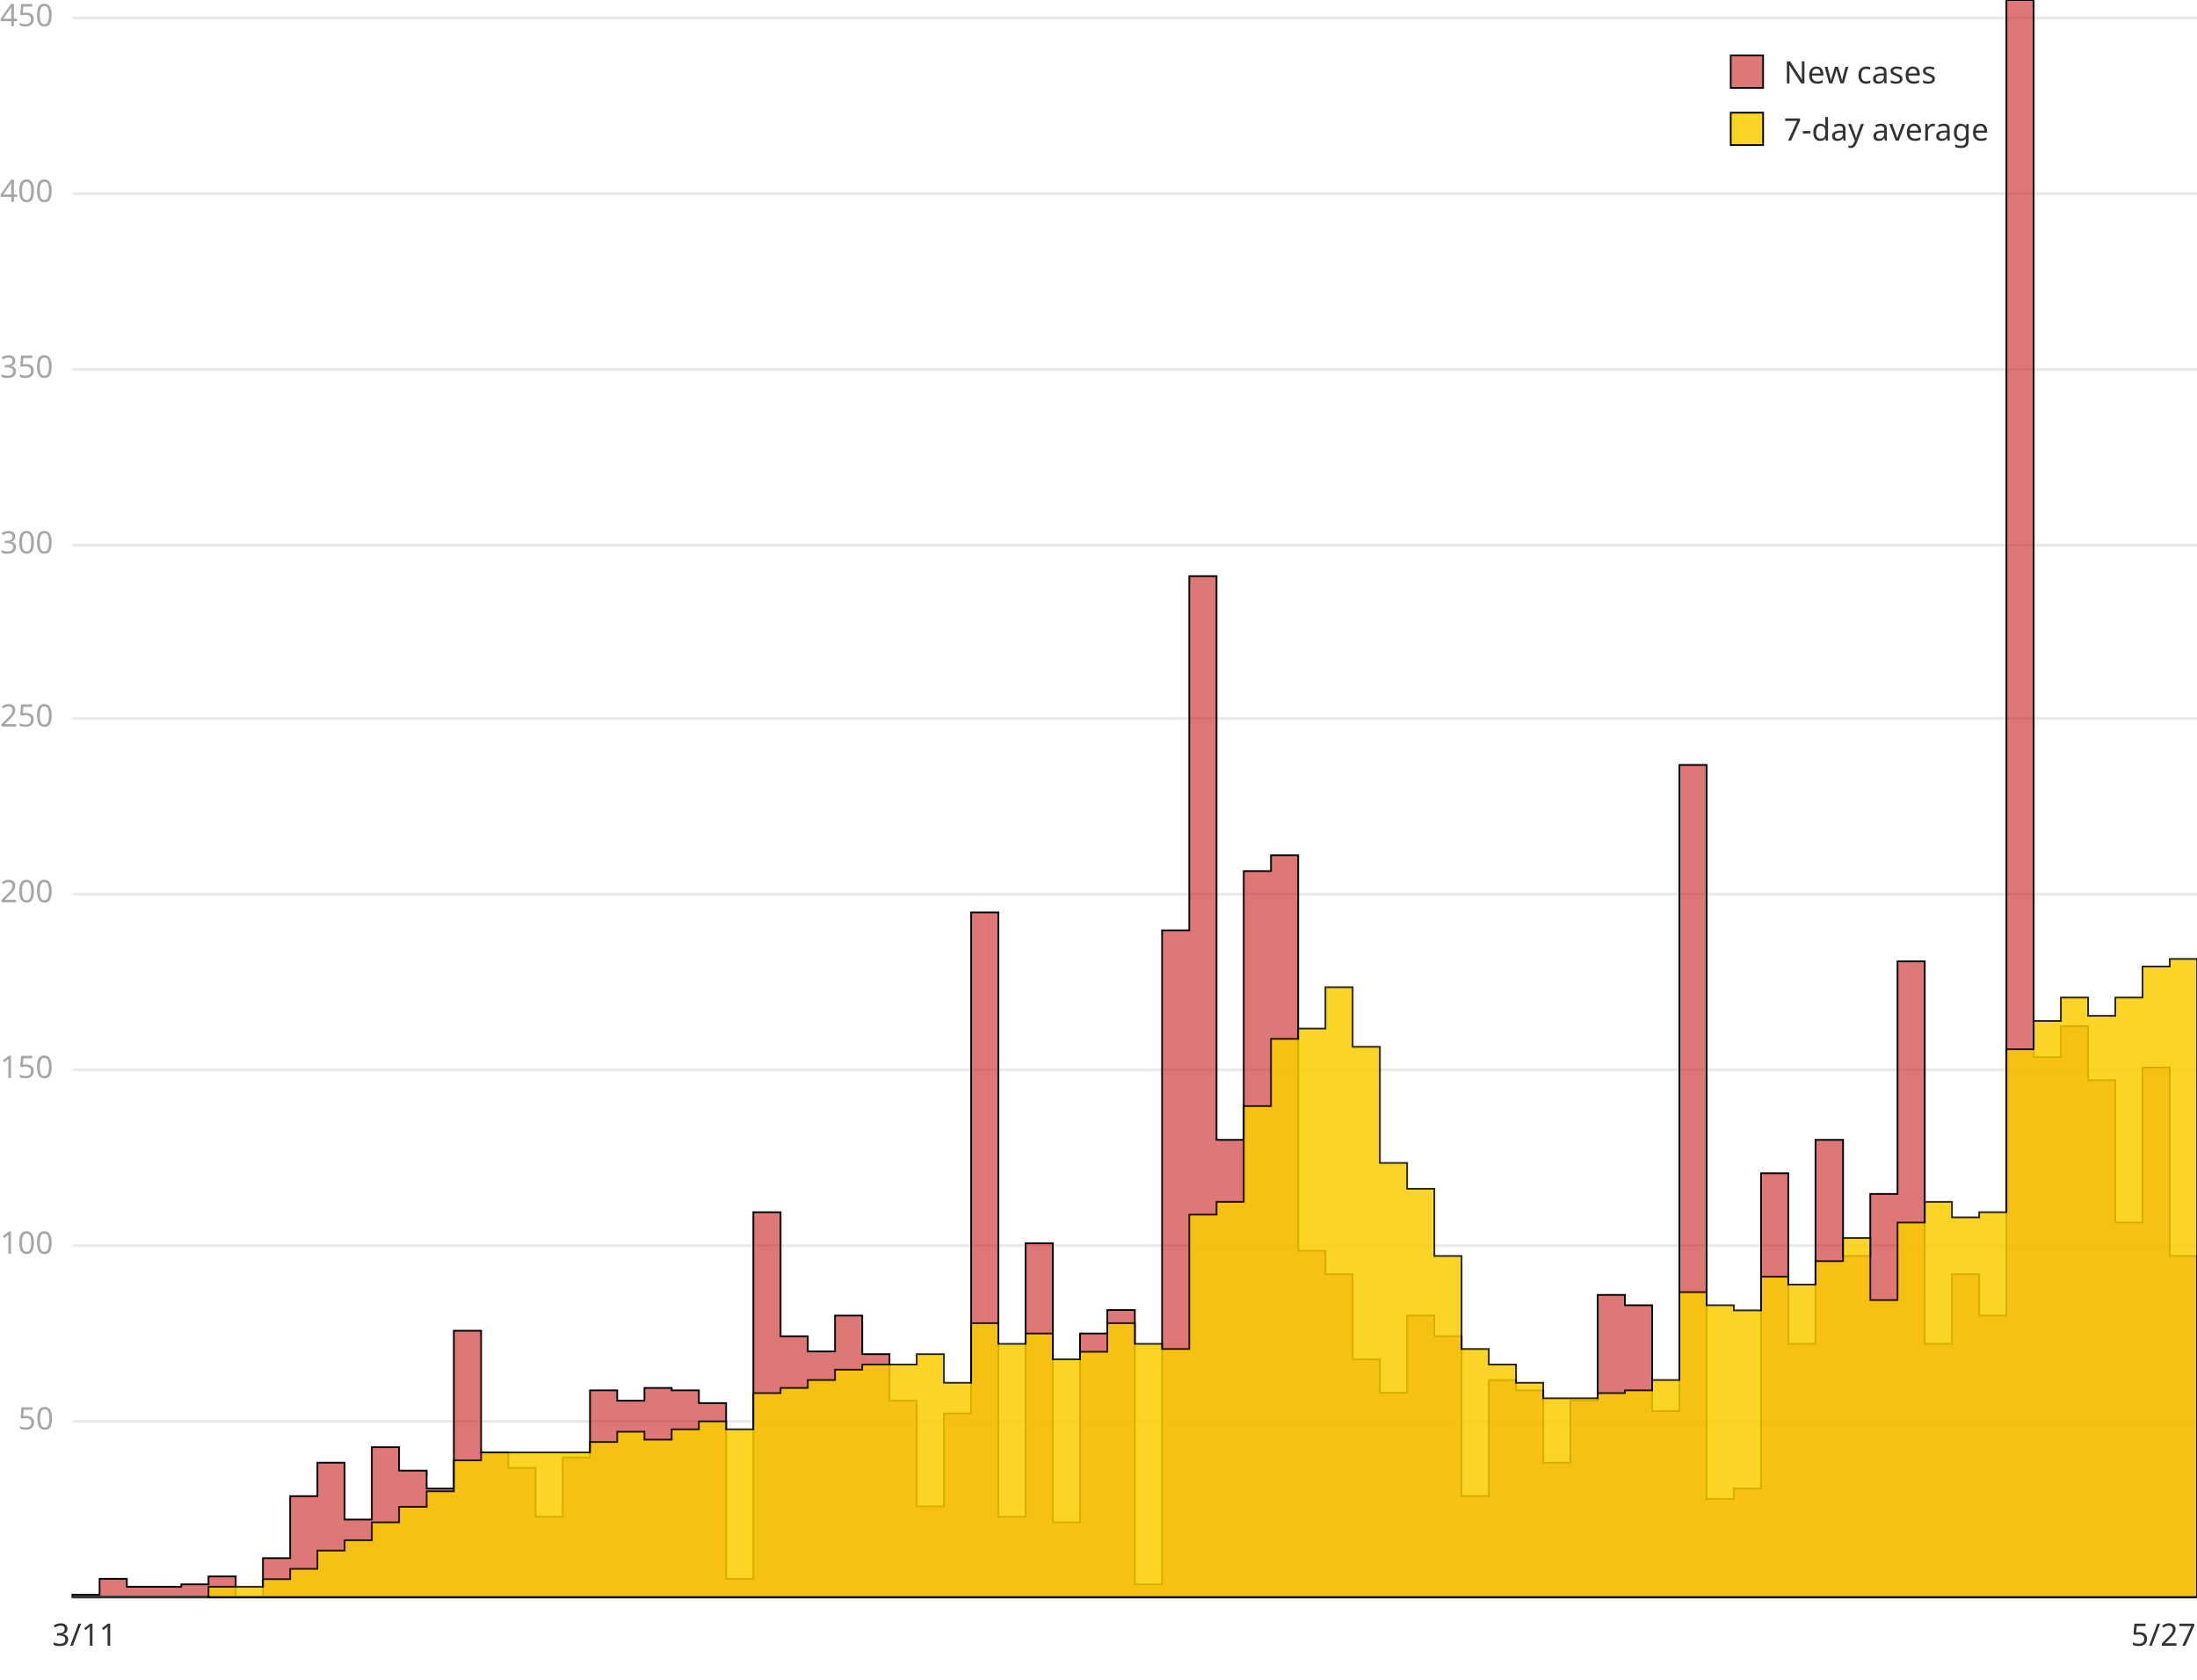
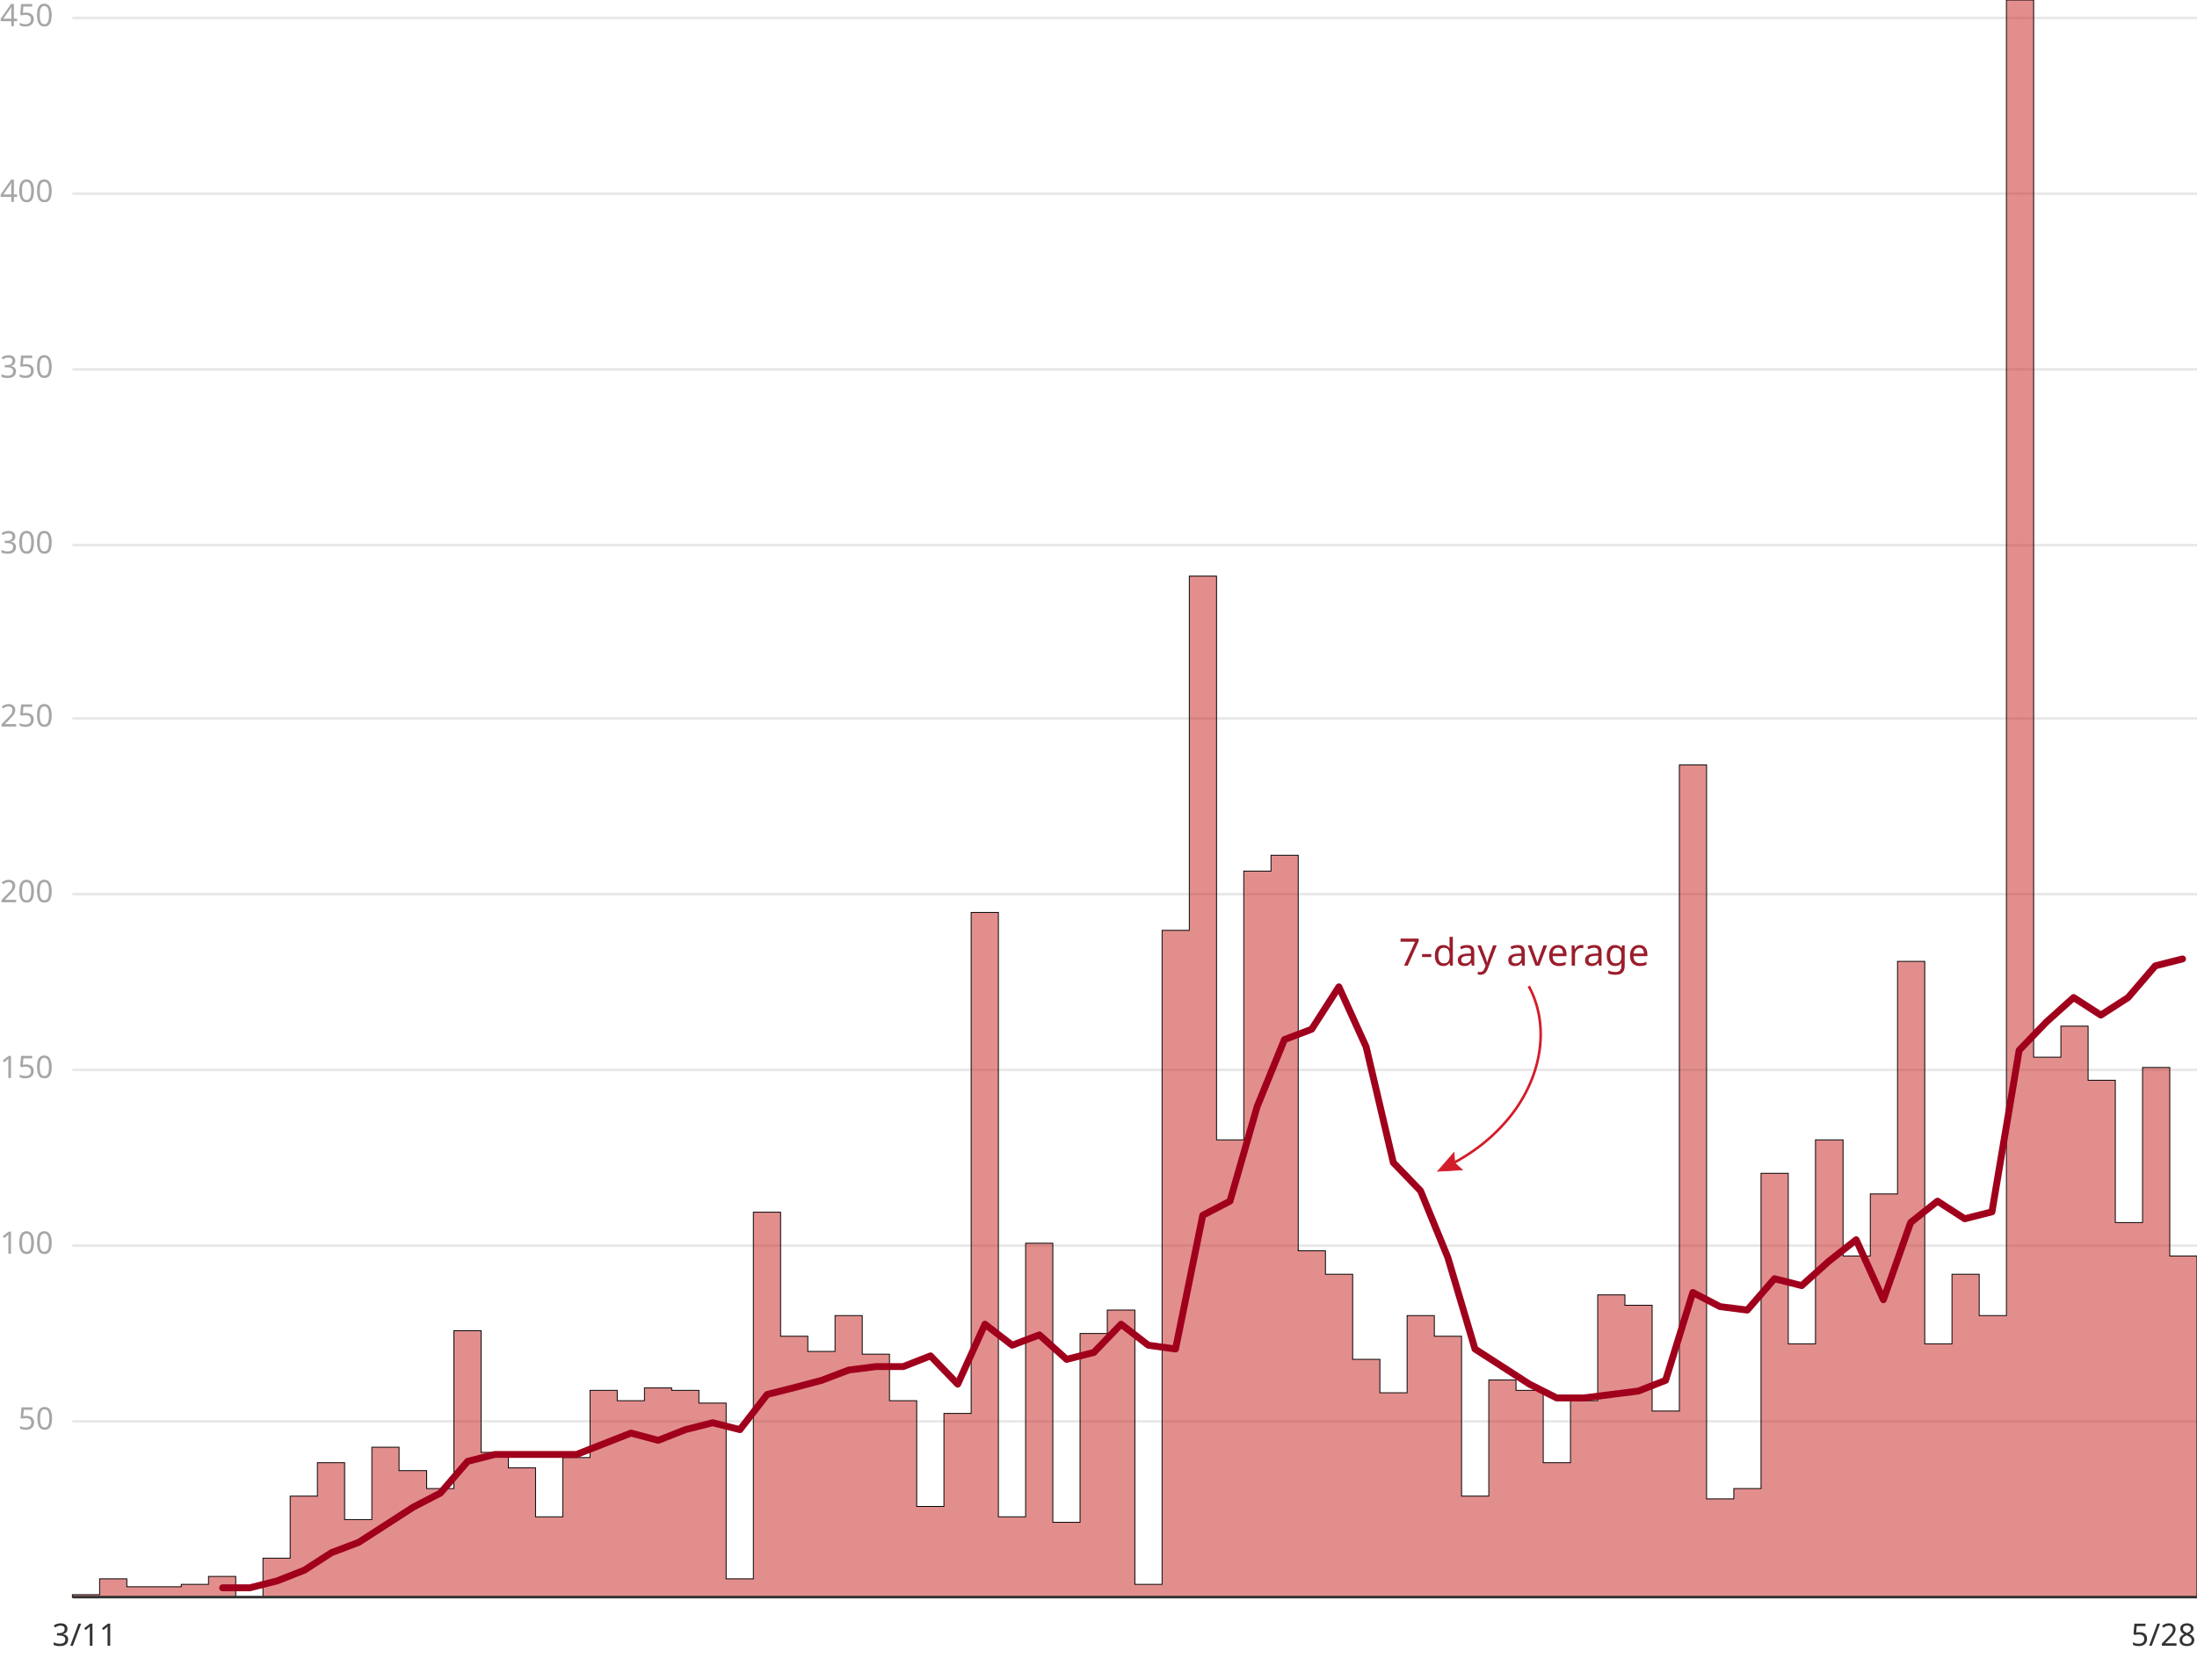
<svg xmlns="http://www.w3.org/2000/svg" xmlns:xlink="http://www.w3.org/1999/xlink" version="1.1" id="Layer_1" x="0px" y="0px" viewBox="0 0 637.5 487.5" style="enable-background:new 0 0 637.5 487.5;" xml:space="preserve">
  <style type="text/css">
	.st0{clip-path:url(#SVGID_2_);}
	.st1{clip-path:url(#SVGID_4_);fill:none;stroke:#E8E8E8;stroke-width:0.75;stroke-miterlimit:10;}
	.st2{clip-path:url(#SVGID_4_);fill:#C71E1D;}
	.st3{clip-path:url(#SVGID_4_);}
- 	.st4{fill:#C71E1D;fill-opacity:0.6;stroke:#000000;stroke-width:0.5;stroke-miterlimit:10;}
+ 	.st4{fill:#C71E1D;fill-opacity:0.5;stroke:#000000;stroke-width:0.25;stroke-miterlimit:10;}
	.st5{clip-path:url(#SVGID_4_);fill:none;stroke:#333333;stroke-width:0.75;stroke-miterlimit:10;}
	.st6{fill:#A6A6A6;}
	.st7{font-family:'Roboto-Regular';}
	.st8{font-size:9px;}
- 	.st9{opacity:0.85;fill:#FACE00;stroke:#000000;stroke-width:0.5;stroke-miterlimit:10;}
- 	.st10{fill:#333333;}
- 	.st11{fill:#FACE00;fill-opacity:0.85;stroke:#000000;stroke-width:0.5;stroke-miterlimit:10;}
+ 	.st9{fill:#9A1D2B;}
+ 	.st10{font-family:'ArialMT';}
+ 	.st11{font-size:11px;}
+ 	.st12{fill:#333333;}
+ 	.st13{fill:none;stroke:#E8E8E8;stroke-width:2;stroke-miterlimit:10;}
+ 	.st14{fill:none;stroke:#A0001C;stroke-width:2;stroke-linecap:round;stroke-linejoin:round;stroke-miterlimit:10;}
+ 	.st15{fill:none;stroke:#D31D2B;stroke-width:0.75;stroke-miterlimit:10;}
+ 	.st16{fill:#D31D2B;stroke:#D31D2B;stroke-width:0.25;stroke-miterlimit:10;}
</style>
  <g>
    <defs>
      <rect id="SVGID_1_" width="637.5" height="487.5" />
    </defs>
    <clipPath id="SVGID_2_">
      <use xlink:href="#SVGID_1_" style="overflow:visible;" />
    </clipPath>
    <g class="st0">
      <defs>
        <rect id="SVGID_3_" width="637.5" height="483" />
      </defs>
      <clipPath id="SVGID_4_">
        <use xlink:href="#SVGID_3_" style="overflow:visible;" />
      </clipPath>
      <line class="st1" x1="21" y1="5.2" x2="637.5" y2="5.2" />
      <line class="st1" x1="21" y1="56.2" x2="637.5" y2="56.2" />
      <line class="st1" x1="21" y1="107.2" x2="637.5" y2="107.2" />
      <line class="st1" x1="21" y1="158.2" x2="637.5" y2="158.2" />
      <line class="st1" x1="21" y1="208.5" x2="637.5" y2="208.5" />
      <line class="st1" x1="21" y1="259.5" x2="637.5" y2="259.5" />
      <line class="st1" x1="21" y1="310.5" x2="637.5" y2="310.5" />
      <line class="st1" x1="21" y1="361.5" x2="637.5" y2="361.5" />
      <line class="st1" x1="21" y1="412.5" x2="637.5" y2="412.5" />
      <path class="st2" d="M68.4,463.5h7.9H68.4z" />
      <g class="st3">
        <polygon class="st4" points="60.5,459.8 52.6,459.8 52.6,460.5 44.7,460.5 36.8,460.5 36.8,458.2 28.9,458.2 28.9,462.8      21,462.8 21,463.5 28.9,463.5 36.8,463.5 36.8,463.5 44.7,463.5 52.6,463.5 52.6,463.5 60.5,463.5 60.5,463.5 68.4,463.5      68.4,457.5 60.5,457.5    " />
        <polygon class="st4" points="629.6,364.5 629.6,309.8 621.7,309.8 621.7,354.8 613.8,354.8 613.8,313.5 605.9,313.5 605.9,297.8      598,297.8 598,306.8 590.1,306.8 590.1,0 582.2,0 582.2,381.8 574.3,381.8 574.3,369.8 566.4,369.8 566.4,390 558.5,390      558.5,279 550.6,279 550.6,346.5 542.7,346.5 542.7,364.5 534.8,364.5 534.8,330.8 526.8,330.8 526.8,390 518.9,390 518.9,340.5      511,340.5 511,432 503.1,432 503.1,435 495.2,435 495.2,222 487.3,222 487.3,409.5 479.4,409.5 479.4,378.8 471.5,378.8      471.5,375.8 463.6,375.8 463.6,406.5 455.7,406.5 455.7,424.5 447.8,424.5 447.8,403.5 439.9,403.5 439.9,400.5 432,400.5      432,434.2 424.1,434.2 424.1,387.8 416.2,387.8 416.2,381.8 408.3,381.8 408.3,404.2 400.4,404.2 400.4,394.5 392.5,394.5      392.5,369.8 384.6,369.8 384.6,363 376.7,363 376.7,248.2 368.8,248.2 368.8,252.8 360.9,252.8 360.9,330.8 353,330.8 353,167.2      345.1,167.2 345.1,270 337.2,270 337.2,459.8 329.3,459.8 329.3,380.2 321.3,380.2 321.3,387 313.4,387 313.4,441.8 305.5,441.8      305.5,360.8 297.6,360.8 297.6,440.2 289.7,440.2 289.7,264.8 281.8,264.8 281.8,410.2 273.9,410.2 273.9,437.2 266,437.2      266,406.5 258.1,406.5 258.1,393 250.2,393 250.2,381.8 242.3,381.8 242.3,392.2 234.4,392.2 234.4,387.8 226.5,387.8      226.5,351.8 218.6,351.8 218.6,458.2 210.7,458.2 210.7,407.2 202.8,407.2 202.8,403.5 194.9,403.5 194.9,402.8 187,402.8      187,406.5 179.1,406.5 179.1,403.5 171.2,403.5 171.2,423 163.3,423 163.3,440.2 155.4,440.2 155.4,426 147.5,426 147.5,421.5      139.6,421.5 139.6,386.2 131.7,386.2 131.7,432 123.8,432 123.8,426.8 115.8,426.8 115.8,420 107.9,420 107.9,441 100,441      100,424.5 92.1,424.5 92.1,434.2 84.2,434.2 84.2,452.2 76.3,452.2 76.3,463.5 84.2,463.5 92.1,463.5 100,463.5 100,463.5      107.9,463.5 115.8,463.5 115.8,463.5 123.8,463.5 123.8,463.5 131.7,463.5 139.6,463.5 139.6,463.5 147.5,463.5 155.4,463.5      163.3,463.5 163.3,463.5 171.2,463.5 179.1,463.5 179.1,463.5 187,463.5 194.9,463.5 202.8,463.5 202.8,463.5 210.7,463.5      218.6,463.5 226.5,463.5 226.5,463.5 234.4,463.5 242.3,463.5 242.3,463.5 250.2,463.5 258.1,463.5 266,463.5 266,463.5      273.9,463.5 281.8,463.5 289.7,463.5 289.7,463.5 297.6,463.5 305.5,463.5 305.5,463.5 313.4,463.5 321.3,463.5 329.2,463.5      329.3,463.5 337.2,463.5 345.1,463.5 345.1,463.5 353,463.5 360.9,463.5 368.8,463.5 368.8,463.5 376.7,463.5 384.6,463.5      392.5,463.5 392.5,463.5 400.4,463.5 408.3,463.5 408.3,463.5 416.2,463.5 424.1,463.5 432,463.5 432,463.5 439.9,463.5      447.8,463.5 447.8,463.5 455.7,463.5 463.6,463.5 471.5,463.5 471.5,463.5 479.4,463.5 487.3,463.5 495.2,463.5 495.2,463.5      503.1,463.5 511,463.5 511,463.5 518.9,463.5 526.8,463.5 526.8,463.5 534.8,463.5 542.7,463.5 550.6,463.5 550.6,463.5      558.5,463.5 566.4,463.5 566.4,463.5 574.3,463.5 582.2,463.5 590.1,463.5 590.1,463.5 598,463.5 605.9,463.5 613.8,463.5      613.8,463.5 621.7,463.5 629.6,463.5 629.6,463.5 637.5,463.5 637.5,364.5    " />
      </g>
      <line class="st5" x1="21" y1="463.5" x2="637.5" y2="463.5" />
    </g>
    <g class="st0">
      <text transform="matrix(1 0 0 1 5.2559 414.8496)" class="st6 st7 st8">50</text>
    </g>
    <g class="st0">
      <text transform="matrix(1 0 0 1 2.929688e-03 363.8496)" class="st6 st7 st8">100</text>
    </g>
    <g class="st0">
      <text transform="matrix(1 0 0 1 2.929688e-03 312.8496)" class="st6 st7 st8">150</text>
    </g>
    <g class="st0">
      <text transform="matrix(1 0 0 1 2.929688e-03 261.8496)" class="st6 st7 st8">200</text>
    </g>
    <g class="st0">
      <text transform="matrix(1 0 0 1 2.929688e-03 210.8496)" class="st6 st7 st8">250</text>
    </g>
    <g class="st0">
      <text transform="matrix(1 0 0 1 2.929688e-03 160.5996)" class="st6 st7 st8">300</text>
    </g>
    <g class="st0">
      <text transform="matrix(1 0 0 1 2.929688e-03 109.5996)" class="st6 st7 st8">350</text>
    </g>
    <g class="st0">
      <text transform="matrix(1 0 0 1 2.929688e-03 58.5996)" class="st6 st7 st8">400</text>
    </g>
    <g class="st0">
      <text transform="matrix(1 0 0 1 2.929688e-03 7.5996)" class="st6 st7 st8">450</text>
    </g>
  </g>
-   <polygon class="st9" points="629.6,278.3 629.6,280.5 621.7,280.5 621.7,289.5 613.8,289.5 613.8,294.8 605.9,294.8 605.9,289.5   598,289.5 598,296.3 590.1,296.3 590.1,304.5 582.2,304.5 582.2,351.8 574.3,351.8 574.3,353.3 566.4,353.3 566.4,348.8   558.5,348.8 558.5,354.8 550.6,354.8 550.6,377.3 542.7,377.3 542.7,359.3 534.8,359.3 534.8,366 526.8,366 526.8,372.8   518.9,372.8 518.9,370.5 511,370.5 511,380.3 503.1,380.3 503.1,378.8 495.2,378.8 495.2,375 487.3,375 487.3,400.5 479.4,400.5   479.4,403.5 471.5,403.5 471.5,404.3 463.6,404.3 463.6,405.8 455.7,405.8 447.8,405.8 447.8,401.3 439.9,401.3 439.9,396 432,396   432,391.5 424.1,391.5 424.1,364.5 416.2,364.5 416.2,345 408.3,345 408.3,337.5 400.4,337.5 400.4,303.8 392.5,303.8 392.5,286.5   384.6,286.5 384.6,298.5 376.7,298.5 376.7,301.5 368.8,301.5 368.8,321 360.9,321 360.9,348.8 353,348.8 353,352.5 345.1,352.5   345.1,391.5 337.2,391.5 337.2,390 329.3,390 329.3,384 321.3,384 321.3,392.3 313.4,392.3 313.4,394.5 305.5,394.5 305.5,387   297.6,387 297.6,390 289.7,390 289.7,384 281.8,384 281.8,401.3 273.9,401.3 273.9,393 266,393 266,396 258.1,396 250.2,396   250.2,397.5 242.3,397.5 242.3,400.5 234.4,400.5 234.4,402.8 226.5,402.8 226.5,404.3 218.6,404.3 218.6,414.8 210.7,414.8   210.7,412.5 202.8,412.5 202.8,414.8 194.9,414.8 194.9,417.8 187,417.8 187,415.5 179.1,415.5 179.1,418.5 171.2,418.5   171.2,421.5 163.3,421.5 163.3,421.5 155.4,421.5 147.5,421.5 139.6,421.5 139.6,423.8 131.7,423.8 131.7,432.8 123.8,432.8   123.8,437.3 115.8,437.3 115.8,441.8 107.9,441.8 107.9,447 100,447 100,450 92.1,450 92.1,455.3 84.2,455.3 84.2,458.3 76.3,458.3   76.3,460.5 68.4,460.5 60.5,460.5 60.5,463.5 68.4,463.5 76.3,463.5 76.3,463.5 84.2,463.5 92.1,463.5 100,463.5 100,463.5   107.9,463.5 115.8,463.5 115.8,463.5 123.8,463.5 123.8,463.5 131.7,463.5 139.6,463.5 139.6,463.5 147.5,463.5 155.4,463.5   163.3,463.5 163.3,463.5 171.2,463.5 179.1,463.5 179.1,463.5 187,463.5 194.9,463.5 202.8,463.5 202.8,463.5 210.7,463.5   218.6,463.5 226.5,463.5 226.5,463.5 234.4,463.5 242.3,463.5 242.3,463.5 250.2,463.5 258.1,463.5 266,463.5 266,463.5   273.9,463.5 281.8,463.5 289.7,463.5 289.7,463.5 297.6,463.5 305.5,463.5 305.5,463.5 313.4,463.5 321.3,463.5 329.2,463.5   329.3,463.5 337.2,463.5 345.1,463.5 345.1,463.5 353,463.5 360.9,463.5 368.8,463.5 368.8,463.5 376.7,463.5 384.6,463.5   392.5,463.5 392.5,463.5 400.4,463.5 408.3,463.5 408.3,463.5 416.2,463.5 424.1,463.5 432,463.5 432,463.5 439.9,463.5   447.8,463.5 447.8,463.5 455.7,463.5 463.6,463.5 471.5,463.5 471.5,463.5 479.4,463.5 487.3,463.5 495.2,463.5 495.2,463.5   503.1,463.5 511,463.5 511,463.5 518.9,463.5 526.8,463.5 526.8,463.5 534.8,463.5 542.7,463.5 550.6,463.5 550.6,463.5   558.5,463.5 566.4,463.5 566.4,463.5 574.3,463.5 582.2,463.5 590.1,463.5 590.1,463.5 598,463.5 605.9,463.5 613.8,463.5   613.8,463.5 621.7,463.5 629.6,463.5 629.6,463.5 637.5,463.5 637.5,278.3 " />
-   <text transform="matrix(1 0 0 1 517.623 24.2136)" class="st10 st7 st8">New cases</text>
-   <rect x="502.2" y="16.1" class="st4" width="9.4" height="9.4" />
-   <text transform="matrix(1 0 0 1 517.623 40.7981)" class="st10 st7 st8">7-day average</text>
-   <rect x="502.2" y="32.7" class="st11" width="9.4" height="9.4" />
+   <text transform="matrix(1 0 0 1 405.9098 280.2532)" class="st9 st10 st11">7-day average</text>
  <g>
-     <text transform="matrix(1 0 0 1 618.3661 477.6204)" class="st10 st7 st8">5/27</text>
+     <text transform="matrix(1 0 0 1 618.3661 477.6204)" class="st12 st7 st8">5/28</text>
  </g>
  <g>
-     <text transform="matrix(1 0 0 1 15.1429 477.6207)" class="st10 st7 st8">3/11</text>
+     <text transform="matrix(1 0 0 1 15.1429 477.6207)" class="st12 st7 st8">3/11</text>
+   </g>
+   <path class="st13" d="M627.2,312.3" />
+   <path class="st13" d="M10.8,312.3" />
+   <polyline class="st14" points="64.6,460.8 72.5,460.8 80.4,458.8 88.3,455.7 96.2,450.6 104.1,447.6 112,442.5 119.9,437.4   127.8,433.3 135.7,424.1 143.6,422.1 151.5,422.1 159.4,422.1 167.3,422.1 175.2,419 183.1,415.9 191,418 198.9,414.9 206.8,412.9   214.7,414.9 222.6,404.7 230.5,402.7 238.4,400.6 246.3,397.6 254.2,396.6 262.1,396.6 270,393.5 277.9,401.7 285.8,384.3   293.7,390.4 301.6,387.4 309.5,394.5 317.4,392.5 325.3,384.3 333.2,390.4 341.1,391.5 349,352.7 356.9,348.6 364.8,321.1   372.7,301.7 380.6,298.7 388.5,286.4 396.4,303.8 404.3,337.4 412.2,345.6 420.1,364.9 428,391.5 435.9,396.6 443.8,401.7   451.7,405.7 459.6,405.7 467.5,404.7 475.4,403.7 483.3,400.6 491.2,375.1 499.1,379.2 507,380.2 514.9,371.1 522.8,373.1   530.7,366 538.6,359.8 546.5,377.2 554.4,354.8 562.2,348.6 570.1,353.7 578,351.7 585.9,304.8 593.8,296.6 601.7,289.5   609.6,294.6 617.5,289.5 625.4,280.3 633.3,278.3 " />
+   <g>
+     <g>
+       <path class="st15" d="M443.6,286.2c5.7,10.5,4.3,24.1-3.8,35.7c-5.9,8.3-13.5,13.3-18.6,15.9" />
+       <g>
+         <polygon class="st16" points="421.9,334.5 422.1,337.5 424.3,339.5 417.2,339.9    " />
+       </g>
+     </g>
  </g>
</svg>
